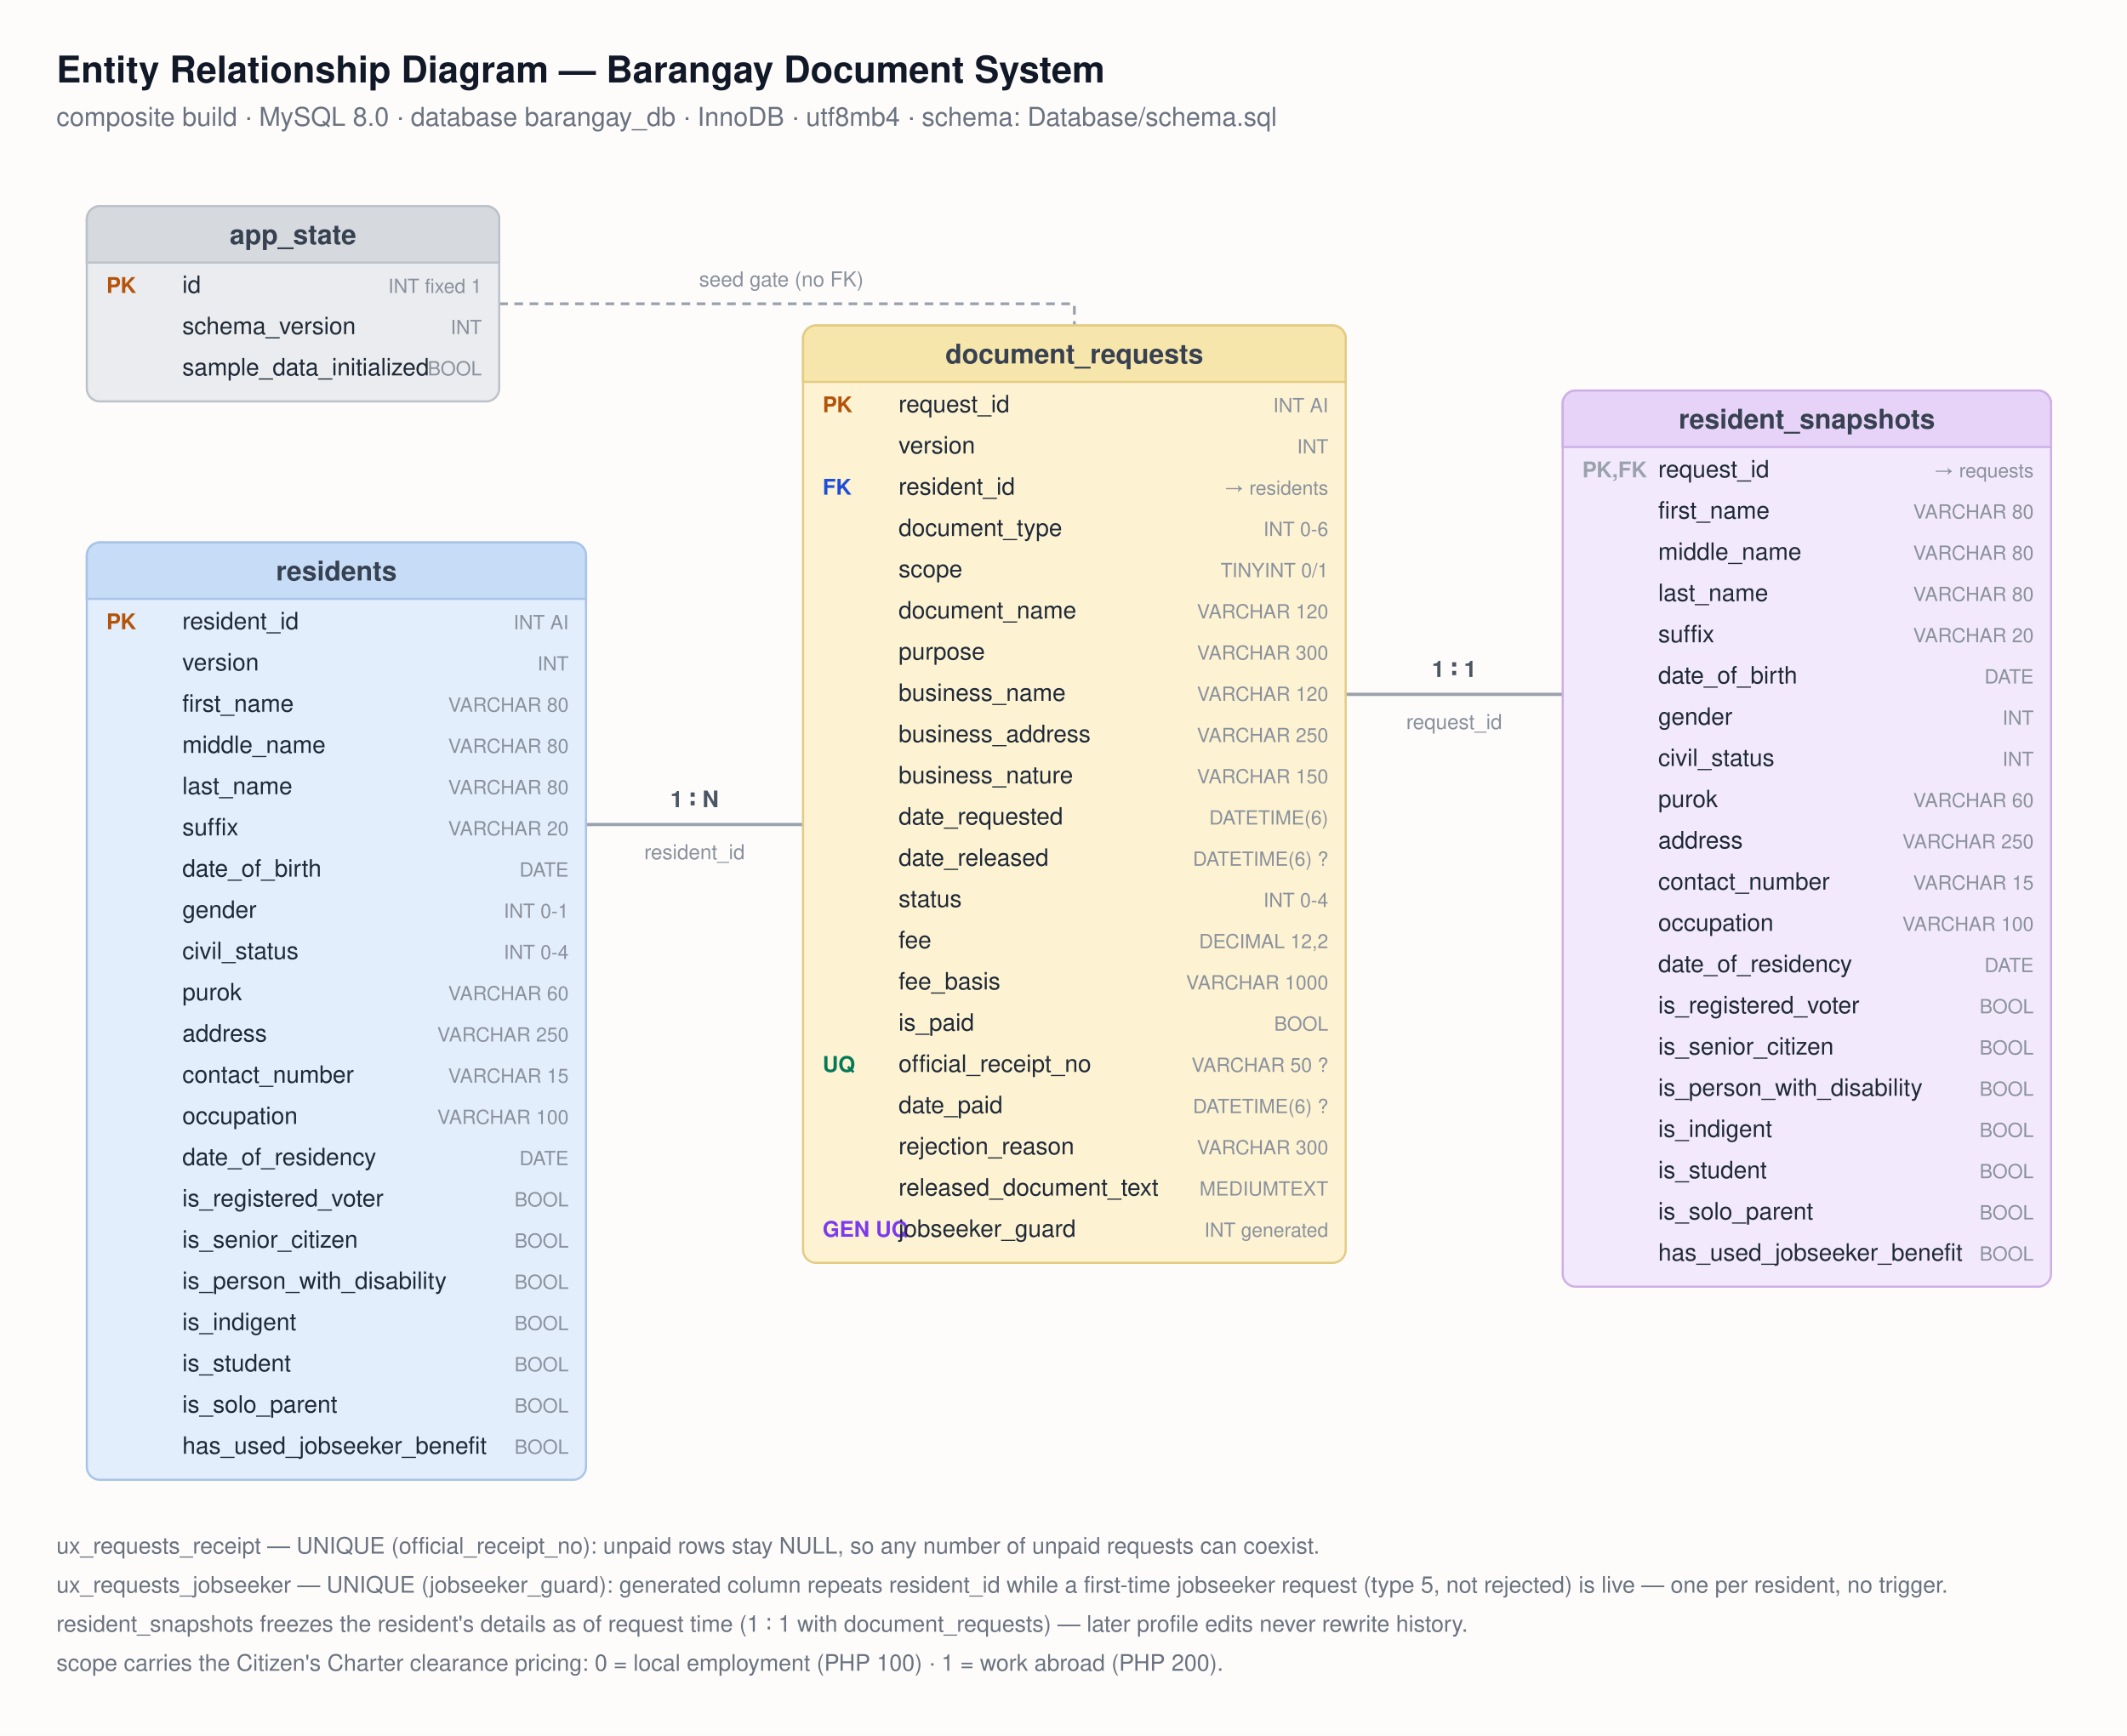
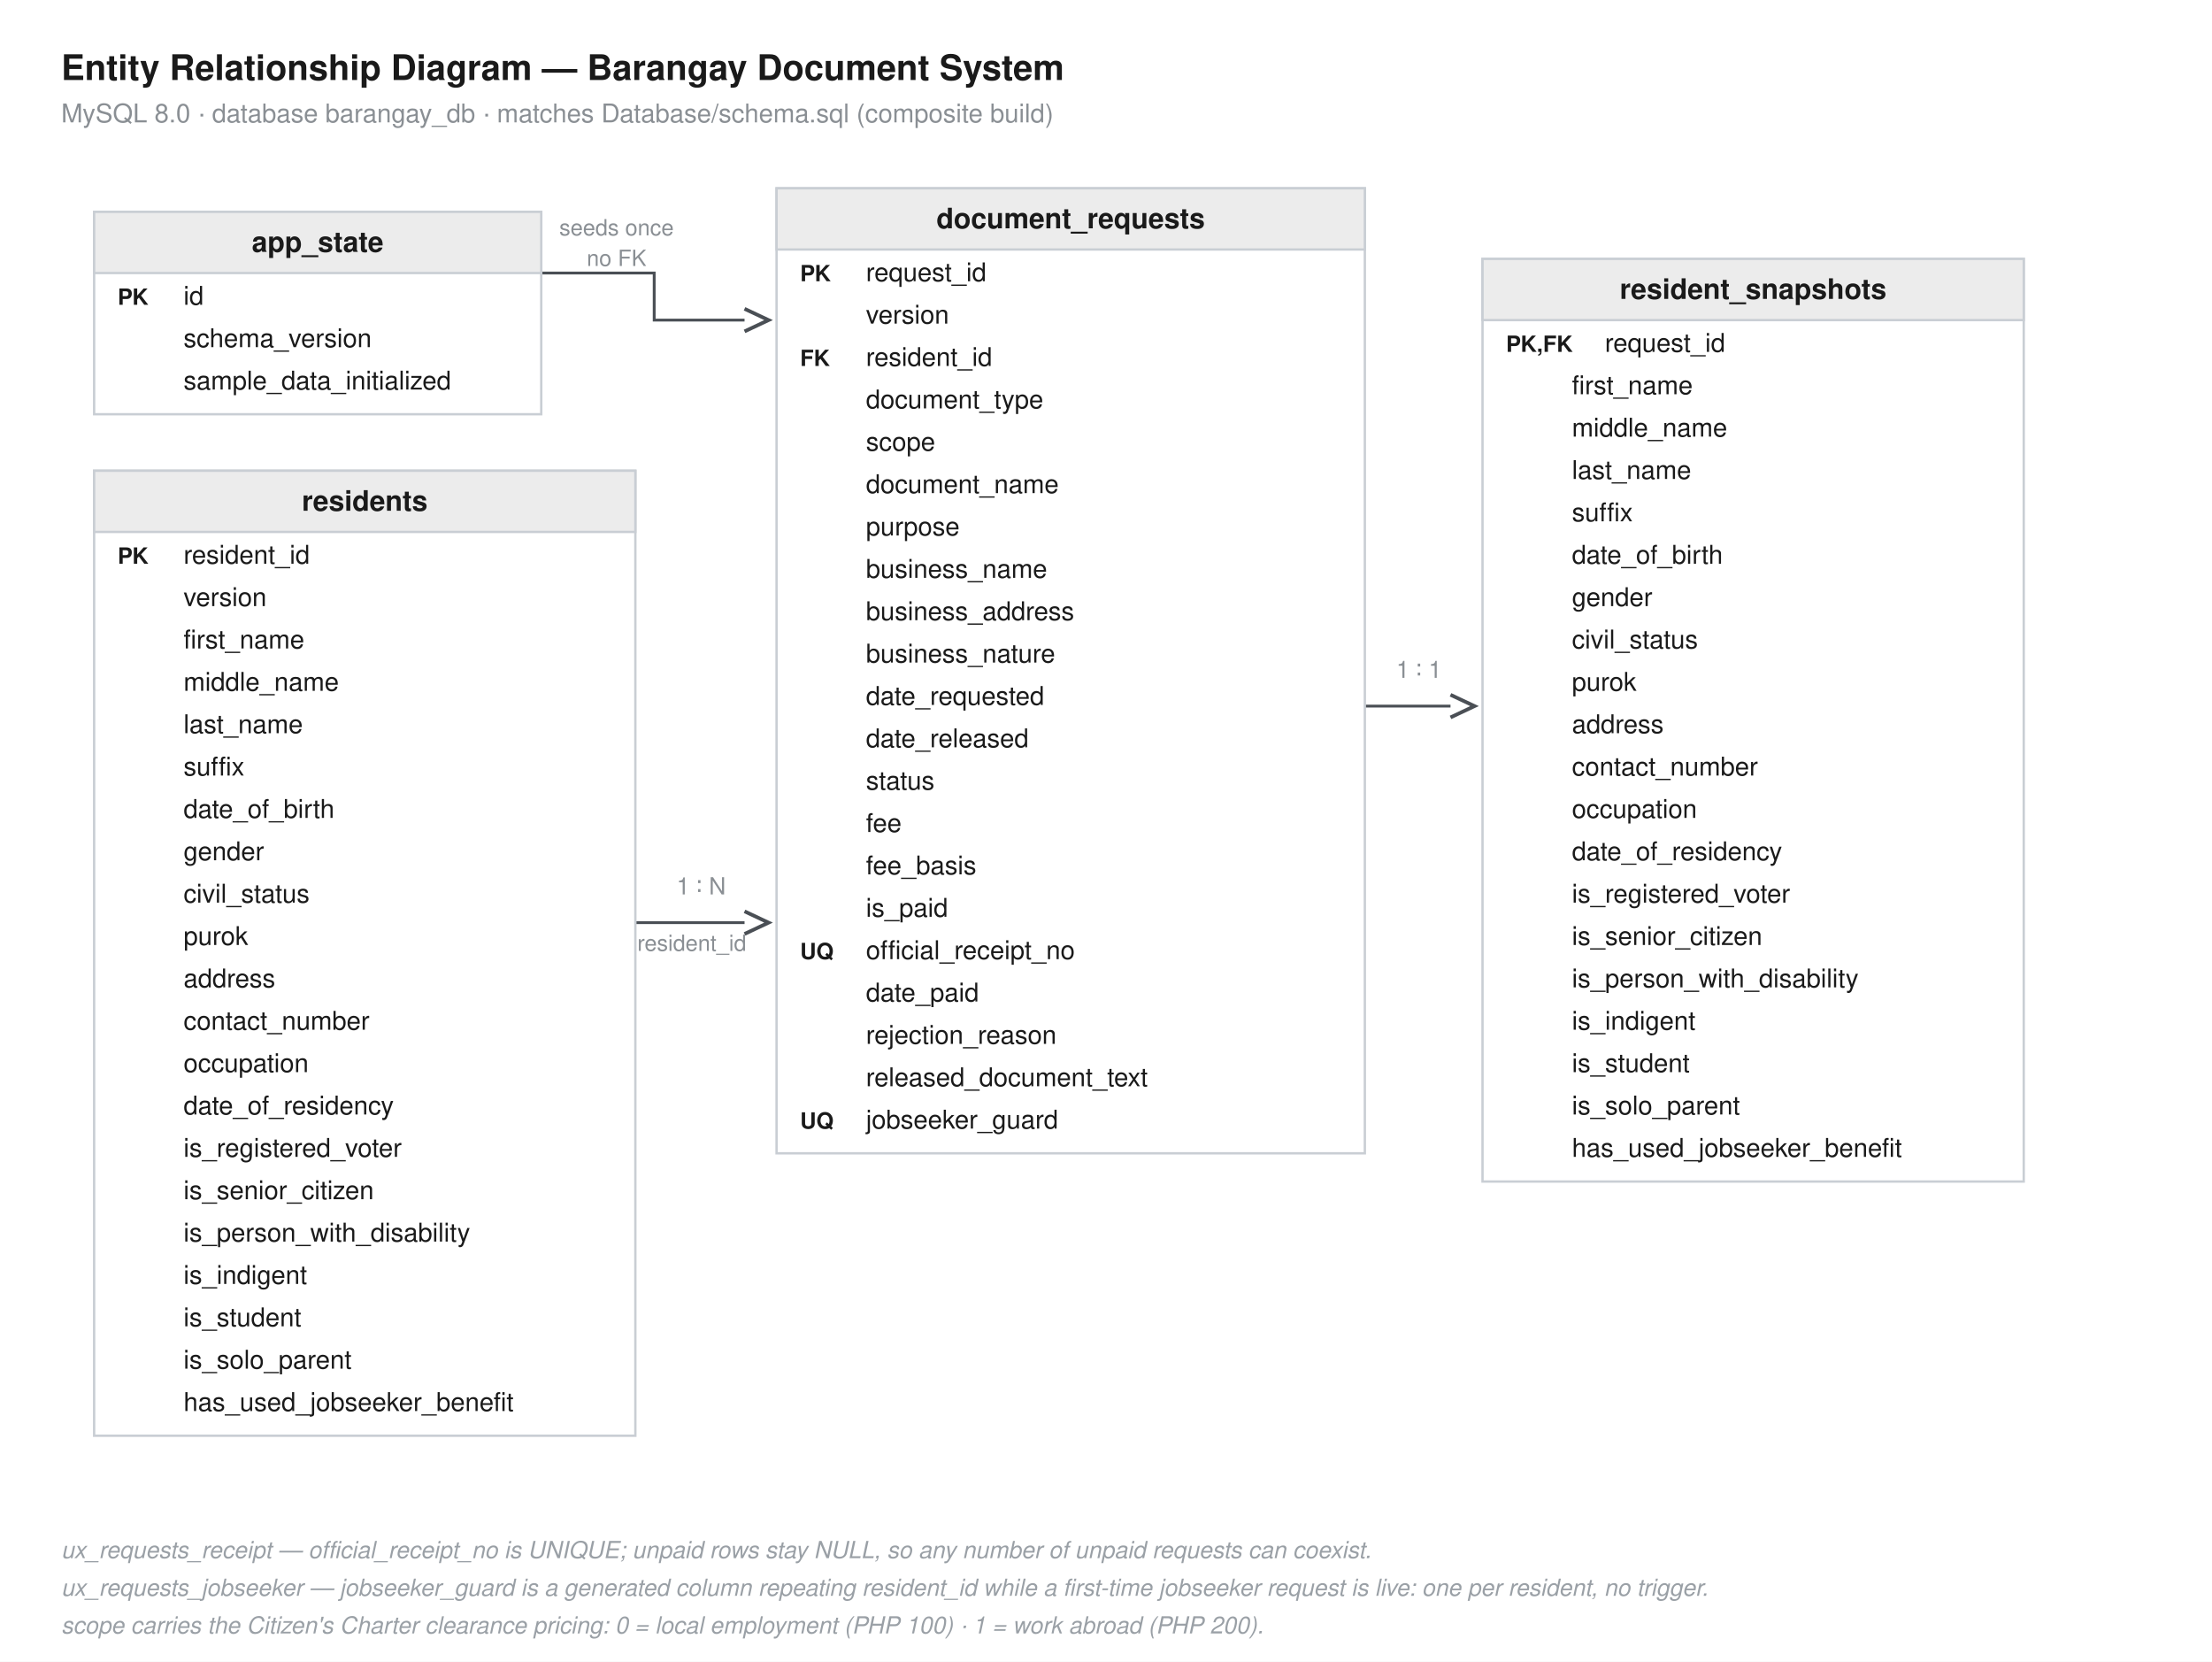
- <svg xmlns="http://www.w3.org/2000/svg" width="980" height="800" viewBox="0 0 980 800">
-   <rect width="980" height="800" fill="#fdfcfa" />
-   <text x="26" y="38" font-size="17" font-weight="bold" fill="#111827" font-family="Helvetica,Arial,sans-serif">Entity Relationship Diagram — Barangay Document System</text>
-   <text x="26" y="58" font-size="12" fill="#6b7280" font-family="Helvetica,Arial,sans-serif">composite build · MySQL 8.0 · database barangay_db · InnoDB · utf8mb4 · schema: Database/schema.sql</text>
-   <path d="M270,380 H370" stroke="#9aa2ad" stroke-width="1.5" fill="none" />
-   <text x="320" y="372" text-anchor="middle" font-size="10.5" font-weight="bold" fill="#4b5563" font-family="Helvetica,Arial,sans-serif">1 ∶ N</text>
-   <text x="320" y="396" text-anchor="middle" font-size="9.5" fill="#8a919c" font-family="Helvetica,Arial,sans-serif">resident_id</text>
-   <path d="M620,320 H720" stroke="#9aa2ad" stroke-width="1.5" fill="none" />
-   <text x="670" y="312" text-anchor="middle" font-size="10.5" font-weight="bold" fill="#4b5563" font-family="Helvetica,Arial,sans-serif">1 ∶ 1</text>
-   <text x="670" y="336" text-anchor="middle" font-size="9.5" fill="#8a919c" font-family="Helvetica,Arial,sans-serif">request_id</text>
-   <path d="M230,140 H495 V150" stroke="#9aa2ad" stroke-width="1.3" stroke-dasharray="4 3" fill="none" />
-   <text x="360" y="132" text-anchor="middle" font-size="9.5" fill="#8a919c" font-family="Helvetica,Arial,sans-serif">seed gate (no FK)</text>
-   <rect x="40" y="250" width="230" height="432" rx="6" fill="#e2eefc" stroke="#a9c4e8" stroke-width="1" />
-   <path d="M40,256 a6,6 0 0 1 6,-6 h218 a6,6 0 0 1 6,6 v20 h-230 z" fill="#c7ddf7" stroke="#a9c4e8" stroke-width="1" />
-   <text x="155.0" y="267.5" text-anchor="middle" font-size="12.5" font-weight="bold" fill="#374151" font-family="Helvetica,Arial,sans-serif">residents</text>
-   <text x="49" y="290" font-size="10" font-weight="bold" fill="#b45309" font-family="Helvetica,Arial,sans-serif">PK</text>
-   <text x="84" y="290" font-size="11" fill="#1f2937" font-family="Helvetica,Arial,sans-serif">resident_id</text>
-   <text x="262" y="290" text-anchor="end" font-size="9" fill="#8a919c" font-family="Helvetica,Arial,sans-serif">INT AI</text>
-   <text x="49" y="309" font-size="10" font-weight="bold" fill="#9aa2ad" font-family="Helvetica,Arial,sans-serif" />
-   <text x="84" y="309" font-size="11" fill="#1f2937" font-family="Helvetica,Arial,sans-serif">version</text>
-   <text x="262" y="309" text-anchor="end" font-size="9" fill="#8a919c" font-family="Helvetica,Arial,sans-serif">INT</text>
-   <text x="49" y="328" font-size="10" font-weight="bold" fill="#9aa2ad" font-family="Helvetica,Arial,sans-serif" />
-   <text x="84" y="328" font-size="11" fill="#1f2937" font-family="Helvetica,Arial,sans-serif">first_name</text>
-   <text x="262" y="328" text-anchor="end" font-size="9" fill="#8a919c" font-family="Helvetica,Arial,sans-serif">VARCHAR 80</text>
-   <text x="49" y="347" font-size="10" font-weight="bold" fill="#9aa2ad" font-family="Helvetica,Arial,sans-serif" />
-   <text x="84" y="347" font-size="11" fill="#1f2937" font-family="Helvetica,Arial,sans-serif">middle_name</text>
-   <text x="262" y="347" text-anchor="end" font-size="9" fill="#8a919c" font-family="Helvetica,Arial,sans-serif">VARCHAR 80</text>
-   <text x="49" y="366" font-size="10" font-weight="bold" fill="#9aa2ad" font-family="Helvetica,Arial,sans-serif" />
-   <text x="84" y="366" font-size="11" fill="#1f2937" font-family="Helvetica,Arial,sans-serif">last_name</text>
-   <text x="262" y="366" text-anchor="end" font-size="9" fill="#8a919c" font-family="Helvetica,Arial,sans-serif">VARCHAR 80</text>
-   <text x="49" y="385" font-size="10" font-weight="bold" fill="#9aa2ad" font-family="Helvetica,Arial,sans-serif" />
-   <text x="84" y="385" font-size="11" fill="#1f2937" font-family="Helvetica,Arial,sans-serif">suffix</text>
-   <text x="262" y="385" text-anchor="end" font-size="9" fill="#8a919c" font-family="Helvetica,Arial,sans-serif">VARCHAR 20</text>
-   <text x="49" y="404" font-size="10" font-weight="bold" fill="#9aa2ad" font-family="Helvetica,Arial,sans-serif" />
-   <text x="84" y="404" font-size="11" fill="#1f2937" font-family="Helvetica,Arial,sans-serif">date_of_birth</text>
-   <text x="262" y="404" text-anchor="end" font-size="9" fill="#8a919c" font-family="Helvetica,Arial,sans-serif">DATE</text>
-   <text x="49" y="423" font-size="10" font-weight="bold" fill="#9aa2ad" font-family="Helvetica,Arial,sans-serif" />
-   <text x="84" y="423" font-size="11" fill="#1f2937" font-family="Helvetica,Arial,sans-serif">gender</text>
-   <text x="262" y="423" text-anchor="end" font-size="9" fill="#8a919c" font-family="Helvetica,Arial,sans-serif">INT 0-1</text>
-   <text x="49" y="442" font-size="10" font-weight="bold" fill="#9aa2ad" font-family="Helvetica,Arial,sans-serif" />
-   <text x="84" y="442" font-size="11" fill="#1f2937" font-family="Helvetica,Arial,sans-serif">civil_status</text>
-   <text x="262" y="442" text-anchor="end" font-size="9" fill="#8a919c" font-family="Helvetica,Arial,sans-serif">INT 0-4</text>
-   <text x="49" y="461" font-size="10" font-weight="bold" fill="#9aa2ad" font-family="Helvetica,Arial,sans-serif" />
-   <text x="84" y="461" font-size="11" fill="#1f2937" font-family="Helvetica,Arial,sans-serif">purok</text>
-   <text x="262" y="461" text-anchor="end" font-size="9" fill="#8a919c" font-family="Helvetica,Arial,sans-serif">VARCHAR 60</text>
-   <text x="49" y="480" font-size="10" font-weight="bold" fill="#9aa2ad" font-family="Helvetica,Arial,sans-serif" />
-   <text x="84" y="480" font-size="11" fill="#1f2937" font-family="Helvetica,Arial,sans-serif">address</text>
-   <text x="262" y="480" text-anchor="end" font-size="9" fill="#8a919c" font-family="Helvetica,Arial,sans-serif">VARCHAR 250</text>
-   <text x="49" y="499" font-size="10" font-weight="bold" fill="#9aa2ad" font-family="Helvetica,Arial,sans-serif" />
-   <text x="84" y="499" font-size="11" fill="#1f2937" font-family="Helvetica,Arial,sans-serif">contact_number</text>
-   <text x="262" y="499" text-anchor="end" font-size="9" fill="#8a919c" font-family="Helvetica,Arial,sans-serif">VARCHAR 15</text>
-   <text x="49" y="518" font-size="10" font-weight="bold" fill="#9aa2ad" font-family="Helvetica,Arial,sans-serif" />
-   <text x="84" y="518" font-size="11" fill="#1f2937" font-family="Helvetica,Arial,sans-serif">occupation</text>
-   <text x="262" y="518" text-anchor="end" font-size="9" fill="#8a919c" font-family="Helvetica,Arial,sans-serif">VARCHAR 100</text>
-   <text x="49" y="537" font-size="10" font-weight="bold" fill="#9aa2ad" font-family="Helvetica,Arial,sans-serif" />
-   <text x="84" y="537" font-size="11" fill="#1f2937" font-family="Helvetica,Arial,sans-serif">date_of_residency</text>
-   <text x="262" y="537" text-anchor="end" font-size="9" fill="#8a919c" font-family="Helvetica,Arial,sans-serif">DATE</text>
-   <text x="49" y="556" font-size="10" font-weight="bold" fill="#9aa2ad" font-family="Helvetica,Arial,sans-serif" />
-   <text x="84" y="556" font-size="11" fill="#1f2937" font-family="Helvetica,Arial,sans-serif">is_registered_voter</text>
-   <text x="262" y="556" text-anchor="end" font-size="9" fill="#8a919c" font-family="Helvetica,Arial,sans-serif">BOOL</text>
-   <text x="49" y="575" font-size="10" font-weight="bold" fill="#9aa2ad" font-family="Helvetica,Arial,sans-serif" />
-   <text x="84" y="575" font-size="11" fill="#1f2937" font-family="Helvetica,Arial,sans-serif">is_senior_citizen</text>
-   <text x="262" y="575" text-anchor="end" font-size="9" fill="#8a919c" font-family="Helvetica,Arial,sans-serif">BOOL</text>
-   <text x="49" y="594" font-size="10" font-weight="bold" fill="#9aa2ad" font-family="Helvetica,Arial,sans-serif" />
-   <text x="84" y="594" font-size="11" fill="#1f2937" font-family="Helvetica,Arial,sans-serif">is_person_with_disability</text>
-   <text x="262" y="594" text-anchor="end" font-size="9" fill="#8a919c" font-family="Helvetica,Arial,sans-serif">BOOL</text>
-   <text x="49" y="613" font-size="10" font-weight="bold" fill="#9aa2ad" font-family="Helvetica,Arial,sans-serif" />
-   <text x="84" y="613" font-size="11" fill="#1f2937" font-family="Helvetica,Arial,sans-serif">is_indigent</text>
-   <text x="262" y="613" text-anchor="end" font-size="9" fill="#8a919c" font-family="Helvetica,Arial,sans-serif">BOOL</text>
-   <text x="49" y="632" font-size="10" font-weight="bold" fill="#9aa2ad" font-family="Helvetica,Arial,sans-serif" />
-   <text x="84" y="632" font-size="11" fill="#1f2937" font-family="Helvetica,Arial,sans-serif">is_student</text>
-   <text x="262" y="632" text-anchor="end" font-size="9" fill="#8a919c" font-family="Helvetica,Arial,sans-serif">BOOL</text>
-   <text x="49" y="651" font-size="10" font-weight="bold" fill="#9aa2ad" font-family="Helvetica,Arial,sans-serif" />
-   <text x="84" y="651" font-size="11" fill="#1f2937" font-family="Helvetica,Arial,sans-serif">is_solo_parent</text>
-   <text x="262" y="651" text-anchor="end" font-size="9" fill="#8a919c" font-family="Helvetica,Arial,sans-serif">BOOL</text>
-   <text x="49" y="670" font-size="10" font-weight="bold" fill="#9aa2ad" font-family="Helvetica,Arial,sans-serif" />
-   <text x="84" y="670" font-size="11" fill="#1f2937" font-family="Helvetica,Arial,sans-serif">has_used_jobseeker_benefit</text>
-   <text x="262" y="670" text-anchor="end" font-size="9" fill="#8a919c" font-family="Helvetica,Arial,sans-serif">BOOL</text>
-   <rect x="370" y="150" width="250" height="432" rx="6" fill="#fdf3d3" stroke="#e3cb84" stroke-width="1" />
-   <path d="M370,156 a6,6 0 0 1 6,-6 h238 a6,6 0 0 1 6,6 v20 h-250 z" fill="#f7e6ac" stroke="#e3cb84" stroke-width="1" />
-   <text x="495.0" y="167.5" text-anchor="middle" font-size="12.5" font-weight="bold" fill="#374151" font-family="Helvetica,Arial,sans-serif">document_requests</text>
-   <text x="379" y="190" font-size="10" font-weight="bold" fill="#b45309" font-family="Helvetica,Arial,sans-serif">PK</text>
-   <text x="414" y="190" font-size="11" fill="#1f2937" font-family="Helvetica,Arial,sans-serif">request_id</text>
-   <text x="612" y="190" text-anchor="end" font-size="9" fill="#8a919c" font-family="Helvetica,Arial,sans-serif">INT AI</text>
-   <text x="379" y="209" font-size="10" font-weight="bold" fill="#9aa2ad" font-family="Helvetica,Arial,sans-serif" />
-   <text x="414" y="209" font-size="11" fill="#1f2937" font-family="Helvetica,Arial,sans-serif">version</text>
-   <text x="612" y="209" text-anchor="end" font-size="9" fill="#8a919c" font-family="Helvetica,Arial,sans-serif">INT</text>
-   <text x="379" y="228" font-size="10" font-weight="bold" fill="#1d4ed8" font-family="Helvetica,Arial,sans-serif">FK</text>
-   <text x="414" y="228" font-size="11" fill="#1f2937" font-family="Helvetica,Arial,sans-serif">resident_id</text>
-   <text x="612" y="228" text-anchor="end" font-size="9" fill="#8a919c" font-family="Helvetica,Arial,sans-serif">→ residents</text>
-   <text x="379" y="247" font-size="10" font-weight="bold" fill="#9aa2ad" font-family="Helvetica,Arial,sans-serif" />
-   <text x="414" y="247" font-size="11" fill="#1f2937" font-family="Helvetica,Arial,sans-serif">document_type</text>
-   <text x="612" y="247" text-anchor="end" font-size="9" fill="#8a919c" font-family="Helvetica,Arial,sans-serif">INT 0-6</text>
-   <text x="379" y="266" font-size="10" font-weight="bold" fill="#9aa2ad" font-family="Helvetica,Arial,sans-serif" />
-   <text x="414" y="266" font-size="11" fill="#1f2937" font-family="Helvetica,Arial,sans-serif">scope</text>
-   <text x="612" y="266" text-anchor="end" font-size="9" fill="#8a919c" font-family="Helvetica,Arial,sans-serif">TINYINT 0/1</text>
-   <text x="379" y="285" font-size="10" font-weight="bold" fill="#9aa2ad" font-family="Helvetica,Arial,sans-serif" />
-   <text x="414" y="285" font-size="11" fill="#1f2937" font-family="Helvetica,Arial,sans-serif">document_name</text>
-   <text x="612" y="285" text-anchor="end" font-size="9" fill="#8a919c" font-family="Helvetica,Arial,sans-serif">VARCHAR 120</text>
-   <text x="379" y="304" font-size="10" font-weight="bold" fill="#9aa2ad" font-family="Helvetica,Arial,sans-serif" />
-   <text x="414" y="304" font-size="11" fill="#1f2937" font-family="Helvetica,Arial,sans-serif">purpose</text>
-   <text x="612" y="304" text-anchor="end" font-size="9" fill="#8a919c" font-family="Helvetica,Arial,sans-serif">VARCHAR 300</text>
-   <text x="379" y="323" font-size="10" font-weight="bold" fill="#9aa2ad" font-family="Helvetica,Arial,sans-serif" />
-   <text x="414" y="323" font-size="11" fill="#1f2937" font-family="Helvetica,Arial,sans-serif">business_name</text>
-   <text x="612" y="323" text-anchor="end" font-size="9" fill="#8a919c" font-family="Helvetica,Arial,sans-serif">VARCHAR 120</text>
-   <text x="379" y="342" font-size="10" font-weight="bold" fill="#9aa2ad" font-family="Helvetica,Arial,sans-serif" />
-   <text x="414" y="342" font-size="11" fill="#1f2937" font-family="Helvetica,Arial,sans-serif">business_address</text>
-   <text x="612" y="342" text-anchor="end" font-size="9" fill="#8a919c" font-family="Helvetica,Arial,sans-serif">VARCHAR 250</text>
-   <text x="379" y="361" font-size="10" font-weight="bold" fill="#9aa2ad" font-family="Helvetica,Arial,sans-serif" />
-   <text x="414" y="361" font-size="11" fill="#1f2937" font-family="Helvetica,Arial,sans-serif">business_nature</text>
-   <text x="612" y="361" text-anchor="end" font-size="9" fill="#8a919c" font-family="Helvetica,Arial,sans-serif">VARCHAR 150</text>
-   <text x="379" y="380" font-size="10" font-weight="bold" fill="#9aa2ad" font-family="Helvetica,Arial,sans-serif" />
-   <text x="414" y="380" font-size="11" fill="#1f2937" font-family="Helvetica,Arial,sans-serif">date_requested</text>
-   <text x="612" y="380" text-anchor="end" font-size="9" fill="#8a919c" font-family="Helvetica,Arial,sans-serif">DATETIME(6)</text>
-   <text x="379" y="399" font-size="10" font-weight="bold" fill="#9aa2ad" font-family="Helvetica,Arial,sans-serif" />
-   <text x="414" y="399" font-size="11" fill="#1f2937" font-family="Helvetica,Arial,sans-serif">date_released</text>
-   <text x="612" y="399" text-anchor="end" font-size="9" fill="#8a919c" font-family="Helvetica,Arial,sans-serif">DATETIME(6) ?</text>
-   <text x="379" y="418" font-size="10" font-weight="bold" fill="#9aa2ad" font-family="Helvetica,Arial,sans-serif" />
-   <text x="414" y="418" font-size="11" fill="#1f2937" font-family="Helvetica,Arial,sans-serif">status</text>
-   <text x="612" y="418" text-anchor="end" font-size="9" fill="#8a919c" font-family="Helvetica,Arial,sans-serif">INT 0-4</text>
-   <text x="379" y="437" font-size="10" font-weight="bold" fill="#9aa2ad" font-family="Helvetica,Arial,sans-serif" />
-   <text x="414" y="437" font-size="11" fill="#1f2937" font-family="Helvetica,Arial,sans-serif">fee</text>
-   <text x="612" y="437" text-anchor="end" font-size="9" fill="#8a919c" font-family="Helvetica,Arial,sans-serif">DECIMAL 12,2</text>
-   <text x="379" y="456" font-size="10" font-weight="bold" fill="#9aa2ad" font-family="Helvetica,Arial,sans-serif" />
-   <text x="414" y="456" font-size="11" fill="#1f2937" font-family="Helvetica,Arial,sans-serif">fee_basis</text>
-   <text x="612" y="456" text-anchor="end" font-size="9" fill="#8a919c" font-family="Helvetica,Arial,sans-serif">VARCHAR 1000</text>
-   <text x="379" y="475" font-size="10" font-weight="bold" fill="#9aa2ad" font-family="Helvetica,Arial,sans-serif" />
-   <text x="414" y="475" font-size="11" fill="#1f2937" font-family="Helvetica,Arial,sans-serif">is_paid</text>
-   <text x="612" y="475" text-anchor="end" font-size="9" fill="#8a919c" font-family="Helvetica,Arial,sans-serif">BOOL</text>
-   <text x="379" y="494" font-size="10" font-weight="bold" fill="#047857" font-family="Helvetica,Arial,sans-serif">UQ</text>
-   <text x="414" y="494" font-size="11" fill="#1f2937" font-family="Helvetica,Arial,sans-serif">official_receipt_no</text>
-   <text x="612" y="494" text-anchor="end" font-size="9" fill="#8a919c" font-family="Helvetica,Arial,sans-serif">VARCHAR 50 ?</text>
-   <text x="379" y="513" font-size="10" font-weight="bold" fill="#9aa2ad" font-family="Helvetica,Arial,sans-serif" />
-   <text x="414" y="513" font-size="11" fill="#1f2937" font-family="Helvetica,Arial,sans-serif">date_paid</text>
-   <text x="612" y="513" text-anchor="end" font-size="9" fill="#8a919c" font-family="Helvetica,Arial,sans-serif">DATETIME(6) ?</text>
-   <text x="379" y="532" font-size="10" font-weight="bold" fill="#9aa2ad" font-family="Helvetica,Arial,sans-serif" />
-   <text x="414" y="532" font-size="11" fill="#1f2937" font-family="Helvetica,Arial,sans-serif">rejection_reason</text>
-   <text x="612" y="532" text-anchor="end" font-size="9" fill="#8a919c" font-family="Helvetica,Arial,sans-serif">VARCHAR 300</text>
-   <text x="379" y="551" font-size="10" font-weight="bold" fill="#9aa2ad" font-family="Helvetica,Arial,sans-serif" />
-   <text x="414" y="551" font-size="11" fill="#1f2937" font-family="Helvetica,Arial,sans-serif">released_document_text</text>
-   <text x="612" y="551" text-anchor="end" font-size="9" fill="#8a919c" font-family="Helvetica,Arial,sans-serif">MEDIUMTEXT</text>
-   <text x="379" y="570" font-size="10" font-weight="bold" fill="#7c3aed" font-family="Helvetica,Arial,sans-serif">GEN UQ</text>
-   <text x="414" y="570" font-size="11" fill="#1f2937" font-family="Helvetica,Arial,sans-serif">jobseeker_guard</text>
-   <text x="612" y="570" text-anchor="end" font-size="9" fill="#8a919c" font-family="Helvetica,Arial,sans-serif">INT generated</text>
-   <rect x="720" y="180" width="225" height="413" rx="6" fill="#f3e9fc" stroke="#cdb0e6" stroke-width="1" />
-   <path d="M720,186 a6,6 0 0 1 6,-6 h213 a6,6 0 0 1 6,6 v20 h-225 z" fill="#e6d3f7" stroke="#cdb0e6" stroke-width="1" />
-   <text x="832.5" y="197.5" text-anchor="middle" font-size="12.5" font-weight="bold" fill="#374151" font-family="Helvetica,Arial,sans-serif">resident_snapshots</text>
-   <text x="729" y="220" font-size="10" font-weight="bold" fill="#9aa2ad" font-family="Helvetica,Arial,sans-serif">PK,FK</text>
-   <text x="764" y="220" font-size="11" fill="#1f2937" font-family="Helvetica,Arial,sans-serif">request_id</text>
-   <text x="937" y="220" text-anchor="end" font-size="9" fill="#8a919c" font-family="Helvetica,Arial,sans-serif">→ requests</text>
-   <text x="729" y="239" font-size="10" font-weight="bold" fill="#9aa2ad" font-family="Helvetica,Arial,sans-serif" />
-   <text x="764" y="239" font-size="11" fill="#1f2937" font-family="Helvetica,Arial,sans-serif">first_name</text>
-   <text x="937" y="239" text-anchor="end" font-size="9" fill="#8a919c" font-family="Helvetica,Arial,sans-serif">VARCHAR 80</text>
-   <text x="729" y="258" font-size="10" font-weight="bold" fill="#9aa2ad" font-family="Helvetica,Arial,sans-serif" />
-   <text x="764" y="258" font-size="11" fill="#1f2937" font-family="Helvetica,Arial,sans-serif">middle_name</text>
-   <text x="937" y="258" text-anchor="end" font-size="9" fill="#8a919c" font-family="Helvetica,Arial,sans-serif">VARCHAR 80</text>
-   <text x="729" y="277" font-size="10" font-weight="bold" fill="#9aa2ad" font-family="Helvetica,Arial,sans-serif" />
-   <text x="764" y="277" font-size="11" fill="#1f2937" font-family="Helvetica,Arial,sans-serif">last_name</text>
-   <text x="937" y="277" text-anchor="end" font-size="9" fill="#8a919c" font-family="Helvetica,Arial,sans-serif">VARCHAR 80</text>
-   <text x="729" y="296" font-size="10" font-weight="bold" fill="#9aa2ad" font-family="Helvetica,Arial,sans-serif" />
-   <text x="764" y="296" font-size="11" fill="#1f2937" font-family="Helvetica,Arial,sans-serif">suffix</text>
-   <text x="937" y="296" text-anchor="end" font-size="9" fill="#8a919c" font-family="Helvetica,Arial,sans-serif">VARCHAR 20</text>
-   <text x="729" y="315" font-size="10" font-weight="bold" fill="#9aa2ad" font-family="Helvetica,Arial,sans-serif" />
-   <text x="764" y="315" font-size="11" fill="#1f2937" font-family="Helvetica,Arial,sans-serif">date_of_birth</text>
-   <text x="937" y="315" text-anchor="end" font-size="9" fill="#8a919c" font-family="Helvetica,Arial,sans-serif">DATE</text>
-   <text x="729" y="334" font-size="10" font-weight="bold" fill="#9aa2ad" font-family="Helvetica,Arial,sans-serif" />
-   <text x="764" y="334" font-size="11" fill="#1f2937" font-family="Helvetica,Arial,sans-serif">gender</text>
-   <text x="937" y="334" text-anchor="end" font-size="9" fill="#8a919c" font-family="Helvetica,Arial,sans-serif">INT</text>
-   <text x="729" y="353" font-size="10" font-weight="bold" fill="#9aa2ad" font-family="Helvetica,Arial,sans-serif" />
-   <text x="764" y="353" font-size="11" fill="#1f2937" font-family="Helvetica,Arial,sans-serif">civil_status</text>
-   <text x="937" y="353" text-anchor="end" font-size="9" fill="#8a919c" font-family="Helvetica,Arial,sans-serif">INT</text>
-   <text x="729" y="372" font-size="10" font-weight="bold" fill="#9aa2ad" font-family="Helvetica,Arial,sans-serif" />
-   <text x="764" y="372" font-size="11" fill="#1f2937" font-family="Helvetica,Arial,sans-serif">purok</text>
-   <text x="937" y="372" text-anchor="end" font-size="9" fill="#8a919c" font-family="Helvetica,Arial,sans-serif">VARCHAR 60</text>
-   <text x="729" y="391" font-size="10" font-weight="bold" fill="#9aa2ad" font-family="Helvetica,Arial,sans-serif" />
-   <text x="764" y="391" font-size="11" fill="#1f2937" font-family="Helvetica,Arial,sans-serif">address</text>
-   <text x="937" y="391" text-anchor="end" font-size="9" fill="#8a919c" font-family="Helvetica,Arial,sans-serif">VARCHAR 250</text>
-   <text x="729" y="410" font-size="10" font-weight="bold" fill="#9aa2ad" font-family="Helvetica,Arial,sans-serif" />
-   <text x="764" y="410" font-size="11" fill="#1f2937" font-family="Helvetica,Arial,sans-serif">contact_number</text>
-   <text x="937" y="410" text-anchor="end" font-size="9" fill="#8a919c" font-family="Helvetica,Arial,sans-serif">VARCHAR 15</text>
-   <text x="729" y="429" font-size="10" font-weight="bold" fill="#9aa2ad" font-family="Helvetica,Arial,sans-serif" />
-   <text x="764" y="429" font-size="11" fill="#1f2937" font-family="Helvetica,Arial,sans-serif">occupation</text>
-   <text x="937" y="429" text-anchor="end" font-size="9" fill="#8a919c" font-family="Helvetica,Arial,sans-serif">VARCHAR 100</text>
-   <text x="729" y="448" font-size="10" font-weight="bold" fill="#9aa2ad" font-family="Helvetica,Arial,sans-serif" />
-   <text x="764" y="448" font-size="11" fill="#1f2937" font-family="Helvetica,Arial,sans-serif">date_of_residency</text>
-   <text x="937" y="448" text-anchor="end" font-size="9" fill="#8a919c" font-family="Helvetica,Arial,sans-serif">DATE</text>
-   <text x="729" y="467" font-size="10" font-weight="bold" fill="#9aa2ad" font-family="Helvetica,Arial,sans-serif" />
-   <text x="764" y="467" font-size="11" fill="#1f2937" font-family="Helvetica,Arial,sans-serif">is_registered_voter</text>
-   <text x="937" y="467" text-anchor="end" font-size="9" fill="#8a919c" font-family="Helvetica,Arial,sans-serif">BOOL</text>
-   <text x="729" y="486" font-size="10" font-weight="bold" fill="#9aa2ad" font-family="Helvetica,Arial,sans-serif" />
-   <text x="764" y="486" font-size="11" fill="#1f2937" font-family="Helvetica,Arial,sans-serif">is_senior_citizen</text>
-   <text x="937" y="486" text-anchor="end" font-size="9" fill="#8a919c" font-family="Helvetica,Arial,sans-serif">BOOL</text>
-   <text x="729" y="505" font-size="10" font-weight="bold" fill="#9aa2ad" font-family="Helvetica,Arial,sans-serif" />
-   <text x="764" y="505" font-size="11" fill="#1f2937" font-family="Helvetica,Arial,sans-serif">is_person_with_disability</text>
-   <text x="937" y="505" text-anchor="end" font-size="9" fill="#8a919c" font-family="Helvetica,Arial,sans-serif">BOOL</text>
-   <text x="729" y="524" font-size="10" font-weight="bold" fill="#9aa2ad" font-family="Helvetica,Arial,sans-serif" />
-   <text x="764" y="524" font-size="11" fill="#1f2937" font-family="Helvetica,Arial,sans-serif">is_indigent</text>
-   <text x="937" y="524" text-anchor="end" font-size="9" fill="#8a919c" font-family="Helvetica,Arial,sans-serif">BOOL</text>
-   <text x="729" y="543" font-size="10" font-weight="bold" fill="#9aa2ad" font-family="Helvetica,Arial,sans-serif" />
-   <text x="764" y="543" font-size="11" fill="#1f2937" font-family="Helvetica,Arial,sans-serif">is_student</text>
-   <text x="937" y="543" text-anchor="end" font-size="9" fill="#8a919c" font-family="Helvetica,Arial,sans-serif">BOOL</text>
-   <text x="729" y="562" font-size="10" font-weight="bold" fill="#9aa2ad" font-family="Helvetica,Arial,sans-serif" />
-   <text x="764" y="562" font-size="11" fill="#1f2937" font-family="Helvetica,Arial,sans-serif">is_solo_parent</text>
-   <text x="937" y="562" text-anchor="end" font-size="9" fill="#8a919c" font-family="Helvetica,Arial,sans-serif">BOOL</text>
-   <text x="729" y="581" font-size="10" font-weight="bold" fill="#9aa2ad" font-family="Helvetica,Arial,sans-serif" />
-   <text x="764" y="581" font-size="11" fill="#1f2937" font-family="Helvetica,Arial,sans-serif">has_used_jobseeker_benefit</text>
-   <text x="937" y="581" text-anchor="end" font-size="9" fill="#8a919c" font-family="Helvetica,Arial,sans-serif">BOOL</text>
-   <rect x="40" y="95" width="190" height="90" rx="6" fill="#eaecef" stroke="#bcc2c9" stroke-width="1" />
-   <path d="M40,101 a6,6 0 0 1 6,-6 h178 a6,6 0 0 1 6,6 v20 h-190 z" fill="#d6dade" stroke="#bcc2c9" stroke-width="1" />
-   <text x="135.0" y="112.5" text-anchor="middle" font-size="12.5" font-weight="bold" fill="#374151" font-family="Helvetica,Arial,sans-serif">app_state</text>
-   <text x="49" y="135" font-size="10" font-weight="bold" fill="#b45309" font-family="Helvetica,Arial,sans-serif">PK</text>
-   <text x="84" y="135" font-size="11" fill="#1f2937" font-family="Helvetica,Arial,sans-serif">id</text>
-   <text x="222" y="135" text-anchor="end" font-size="9" fill="#8a919c" font-family="Helvetica,Arial,sans-serif">INT fixed 1</text>
-   <text x="49" y="154" font-size="10" font-weight="bold" fill="#9aa2ad" font-family="Helvetica,Arial,sans-serif" />
-   <text x="84" y="154" font-size="11" fill="#1f2937" font-family="Helvetica,Arial,sans-serif">schema_version</text>
-   <text x="222" y="154" text-anchor="end" font-size="9" fill="#8a919c" font-family="Helvetica,Arial,sans-serif">INT</text>
-   <text x="49" y="173" font-size="10" font-weight="bold" fill="#9aa2ad" font-family="Helvetica,Arial,sans-serif" />
-   <text x="84" y="173" font-size="11" fill="#1f2937" font-family="Helvetica,Arial,sans-serif">sample_data_initialized</text>
-   <text x="222" y="173" text-anchor="end" font-size="9" fill="#8a919c" font-family="Helvetica,Arial,sans-serif">BOOL</text>
-   <text x="26" y="716" font-size="10.5" fill="#6b7280" font-family="Helvetica,Arial,sans-serif">ux_requests_receipt — UNIQUE (official_receipt_no): unpaid rows stay NULL, so any number of unpaid requests can coexist.</text>
-   <text x="26" y="734" font-size="10.5" fill="#6b7280" font-family="Helvetica,Arial,sans-serif">ux_requests_jobseeker — UNIQUE (jobseeker_guard): generated column repeats resident_id while a first-time jobseeker request (type 5, not rejected) is live — one per resident, no trigger.</text>
-   <text x="26" y="752" font-size="10.5" fill="#6b7280" font-family="Helvetica,Arial,sans-serif">resident_snapshots freezes the resident's details as of request time (1 ∶ 1 with document_requests) — later profile edits never rewrite history.</text>
-   <text x="26" y="770" font-size="10.5" fill="#6b7280" font-family="Helvetica,Arial,sans-serif">scope carries the Citizen's Charter clearance pricing: 0 = local employment (PHP 100) · 1 = work abroad (PHP 200).</text>
+ <svg xmlns="http://www.w3.org/2000/svg" width="940" height="706" viewBox="0 0 940 706">
+   <rect width="940" height="706" fill="#ffffff" />
+   <marker id="open" markerWidth="11" markerHeight="10" refX="9" refY="5" orient="auto">
+     <path d="M1,1 L9.5,5 L1,9" fill="#ffffff" stroke="#4a4f55" stroke-width="1.3" />
+   </marker>
+   <text x="26" y="34" font-size="15" font-weight="bold" fill="#1a1a1a" font-family="Helvetica,Arial,sans-serif">Entity Relationship Diagram — Barangay Document System</text>
+   <text x="26" y="52" font-size="11" fill="#8a8f94" font-family="Helvetica,Arial,sans-serif">MySQL 8.0 · database barangay_db · matches Database/schema.sql (composite build)</text>
+   <path d="M270,392 H326" stroke="#4a4f55" stroke-width="1.2" fill="none" marker-end="url(#open)" />
+   <text x="298" y="380" text-anchor="middle" font-size="10" fill="#8a8f94" font-family="Helvetica,Arial,sans-serif">1 ∶ N</text>
+   <text x="294" y="404" text-anchor="middle" font-size="9.5" fill="#8a8f94" font-family="Helvetica,Arial,sans-serif">resident_id</text>
+   <path d="M580,300 H626" stroke="#4a4f55" stroke-width="1.2" fill="none" marker-end="url(#open)" />
+   <text x="603" y="288" text-anchor="middle" font-size="10" fill="#8a8f94" font-family="Helvetica,Arial,sans-serif">1 ∶ 1</text>
+   <path d="M230,116 H278 V136 H326" stroke="#4a4f55" stroke-width="1.2" fill="none" marker-end="url(#open)" />
+   <text x="262" y="100" text-anchor="middle" font-size="9.5" fill="#8a8f94" font-family="Helvetica,Arial,sans-serif">seeds once</text>
+   <text x="262" y="113" text-anchor="middle" font-size="9.5" fill="#8a8f94" font-family="Helvetica,Arial,sans-serif">no FK</text>
+   <rect x="40" y="200" width="230" height="410" fill="#ffffff" stroke="#c9ced4" stroke-width="1" />
+   <rect x="40" y="200" width="230" height="26" fill="#ececec" stroke="#c9ced4" stroke-width="1" />
+   <text x="155.0" y="217" text-anchor="middle" font-size="12" font-weight="bold" fill="#1a1a1a" font-family="Helvetica,Arial,sans-serif">residents</text>
+   <text x="50" y="239.5" font-size="9.5" font-weight="bold" fill="#1a1a1a" font-family="Helvetica,Arial,sans-serif">PK</text>
+   <text x="78" y="239.5" font-size="11" fill="#1a1a1a" font-family="Helvetica,Arial,sans-serif">resident_id</text>
+   <text x="78" y="257.5" font-size="11" fill="#1a1a1a" font-family="Helvetica,Arial,sans-serif">version</text>
+   <text x="78" y="275.5" font-size="11" fill="#1a1a1a" font-family="Helvetica,Arial,sans-serif">first_name</text>
+   <text x="78" y="293.5" font-size="11" fill="#1a1a1a" font-family="Helvetica,Arial,sans-serif">middle_name</text>
+   <text x="78" y="311.5" font-size="11" fill="#1a1a1a" font-family="Helvetica,Arial,sans-serif">last_name</text>
+   <text x="78" y="329.5" font-size="11" fill="#1a1a1a" font-family="Helvetica,Arial,sans-serif">suffix</text>
+   <text x="78" y="347.5" font-size="11" fill="#1a1a1a" font-family="Helvetica,Arial,sans-serif">date_of_birth</text>
+   <text x="78" y="365.5" font-size="11" fill="#1a1a1a" font-family="Helvetica,Arial,sans-serif">gender</text>
+   <text x="78" y="383.5" font-size="11" fill="#1a1a1a" font-family="Helvetica,Arial,sans-serif">civil_status</text>
+   <text x="78" y="401.5" font-size="11" fill="#1a1a1a" font-family="Helvetica,Arial,sans-serif">purok</text>
+   <text x="78" y="419.5" font-size="11" fill="#1a1a1a" font-family="Helvetica,Arial,sans-serif">address</text>
+   <text x="78" y="437.5" font-size="11" fill="#1a1a1a" font-family="Helvetica,Arial,sans-serif">contact_number</text>
+   <text x="78" y="455.5" font-size="11" fill="#1a1a1a" font-family="Helvetica,Arial,sans-serif">occupation</text>
+   <text x="78" y="473.5" font-size="11" fill="#1a1a1a" font-family="Helvetica,Arial,sans-serif">date_of_residency</text>
+   <text x="78" y="491.5" font-size="11" fill="#1a1a1a" font-family="Helvetica,Arial,sans-serif">is_registered_voter</text>
+   <text x="78" y="509.5" font-size="11" fill="#1a1a1a" font-family="Helvetica,Arial,sans-serif">is_senior_citizen</text>
+   <text x="78" y="527.5" font-size="11" fill="#1a1a1a" font-family="Helvetica,Arial,sans-serif">is_person_with_disability</text>
+   <text x="78" y="545.5" font-size="11" fill="#1a1a1a" font-family="Helvetica,Arial,sans-serif">is_indigent</text>
+   <text x="78" y="563.5" font-size="11" fill="#1a1a1a" font-family="Helvetica,Arial,sans-serif">is_student</text>
+   <text x="78" y="581.5" font-size="11" fill="#1a1a1a" font-family="Helvetica,Arial,sans-serif">is_solo_parent</text>
+   <text x="78" y="599.5" font-size="11" fill="#1a1a1a" font-family="Helvetica,Arial,sans-serif">has_used_jobseeker_benefit</text>
+   <rect x="330" y="80" width="250" height="410" fill="#ffffff" stroke="#c9ced4" stroke-width="1" />
+   <rect x="330" y="80" width="250" height="26" fill="#ececec" stroke="#c9ced4" stroke-width="1" />
+   <text x="455.0" y="97" text-anchor="middle" font-size="12" font-weight="bold" fill="#1a1a1a" font-family="Helvetica,Arial,sans-serif">document_requests</text>
+   <text x="340" y="119.5" font-size="9.5" font-weight="bold" fill="#1a1a1a" font-family="Helvetica,Arial,sans-serif">PK</text>
+   <text x="368" y="119.5" font-size="11" fill="#1a1a1a" font-family="Helvetica,Arial,sans-serif">request_id</text>
+   <text x="368" y="137.5" font-size="11" fill="#1a1a1a" font-family="Helvetica,Arial,sans-serif">version</text>
+   <text x="340" y="155.5" font-size="9.5" font-weight="bold" fill="#1a1a1a" font-family="Helvetica,Arial,sans-serif">FK</text>
+   <text x="368" y="155.5" font-size="11" fill="#1a1a1a" font-family="Helvetica,Arial,sans-serif">resident_id</text>
+   <text x="368" y="173.5" font-size="11" fill="#1a1a1a" font-family="Helvetica,Arial,sans-serif">document_type</text>
+   <text x="368" y="191.5" font-size="11" fill="#1a1a1a" font-family="Helvetica,Arial,sans-serif">scope</text>
+   <text x="368" y="209.5" font-size="11" fill="#1a1a1a" font-family="Helvetica,Arial,sans-serif">document_name</text>
+   <text x="368" y="227.5" font-size="11" fill="#1a1a1a" font-family="Helvetica,Arial,sans-serif">purpose</text>
+   <text x="368" y="245.5" font-size="11" fill="#1a1a1a" font-family="Helvetica,Arial,sans-serif">business_name</text>
+   <text x="368" y="263.5" font-size="11" fill="#1a1a1a" font-family="Helvetica,Arial,sans-serif">business_address</text>
+   <text x="368" y="281.5" font-size="11" fill="#1a1a1a" font-family="Helvetica,Arial,sans-serif">business_nature</text>
+   <text x="368" y="299.5" font-size="11" fill="#1a1a1a" font-family="Helvetica,Arial,sans-serif">date_requested</text>
+   <text x="368" y="317.5" font-size="11" fill="#1a1a1a" font-family="Helvetica,Arial,sans-serif">date_released</text>
+   <text x="368" y="335.5" font-size="11" fill="#1a1a1a" font-family="Helvetica,Arial,sans-serif">status</text>
+   <text x="368" y="353.5" font-size="11" fill="#1a1a1a" font-family="Helvetica,Arial,sans-serif">fee</text>
+   <text x="368" y="371.5" font-size="11" fill="#1a1a1a" font-family="Helvetica,Arial,sans-serif">fee_basis</text>
+   <text x="368" y="389.5" font-size="11" fill="#1a1a1a" font-family="Helvetica,Arial,sans-serif">is_paid</text>
+   <text x="340" y="407.5" font-size="9.5" font-weight="bold" fill="#1a1a1a" font-family="Helvetica,Arial,sans-serif">UQ</text>
+   <text x="368" y="407.5" font-size="11" fill="#1a1a1a" font-family="Helvetica,Arial,sans-serif">official_receipt_no</text>
+   <text x="368" y="425.5" font-size="11" fill="#1a1a1a" font-family="Helvetica,Arial,sans-serif">date_paid</text>
+   <text x="368" y="443.5" font-size="11" fill="#1a1a1a" font-family="Helvetica,Arial,sans-serif">rejection_reason</text>
+   <text x="368" y="461.5" font-size="11" fill="#1a1a1a" font-family="Helvetica,Arial,sans-serif">released_document_text</text>
+   <text x="340" y="479.5" font-size="9.5" font-weight="bold" fill="#1a1a1a" font-family="Helvetica,Arial,sans-serif">UQ</text>
+   <text x="368" y="479.5" font-size="11" fill="#1a1a1a" font-family="Helvetica,Arial,sans-serif">jobseeker_guard</text>
+   <rect x="630" y="110" width="230" height="392" fill="#ffffff" stroke="#c9ced4" stroke-width="1" />
+   <rect x="630" y="110" width="230" height="26" fill="#ececec" stroke="#c9ced4" stroke-width="1" />
+   <text x="745.0" y="127" text-anchor="middle" font-size="12" font-weight="bold" fill="#1a1a1a" font-family="Helvetica,Arial,sans-serif">resident_snapshots</text>
+   <text x="640" y="149.5" font-size="9.5" font-weight="bold" fill="#1a1a1a" font-family="Helvetica,Arial,sans-serif">PK,FK</text>
+   <text x="682" y="149.5" font-size="11" fill="#1a1a1a" font-family="Helvetica,Arial,sans-serif">request_id</text>
+   <text x="668" y="167.5" font-size="11" fill="#1a1a1a" font-family="Helvetica,Arial,sans-serif">first_name</text>
+   <text x="668" y="185.5" font-size="11" fill="#1a1a1a" font-family="Helvetica,Arial,sans-serif">middle_name</text>
+   <text x="668" y="203.5" font-size="11" fill="#1a1a1a" font-family="Helvetica,Arial,sans-serif">last_name</text>
+   <text x="668" y="221.5" font-size="11" fill="#1a1a1a" font-family="Helvetica,Arial,sans-serif">suffix</text>
+   <text x="668" y="239.5" font-size="11" fill="#1a1a1a" font-family="Helvetica,Arial,sans-serif">date_of_birth</text>
+   <text x="668" y="257.5" font-size="11" fill="#1a1a1a" font-family="Helvetica,Arial,sans-serif">gender</text>
+   <text x="668" y="275.5" font-size="11" fill="#1a1a1a" font-family="Helvetica,Arial,sans-serif">civil_status</text>
+   <text x="668" y="293.5" font-size="11" fill="#1a1a1a" font-family="Helvetica,Arial,sans-serif">purok</text>
+   <text x="668" y="311.5" font-size="11" fill="#1a1a1a" font-family="Helvetica,Arial,sans-serif">address</text>
+   <text x="668" y="329.5" font-size="11" fill="#1a1a1a" font-family="Helvetica,Arial,sans-serif">contact_number</text>
+   <text x="668" y="347.5" font-size="11" fill="#1a1a1a" font-family="Helvetica,Arial,sans-serif">occupation</text>
+   <text x="668" y="365.5" font-size="11" fill="#1a1a1a" font-family="Helvetica,Arial,sans-serif">date_of_residency</text>
+   <text x="668" y="383.5" font-size="11" fill="#1a1a1a" font-family="Helvetica,Arial,sans-serif">is_registered_voter</text>
+   <text x="668" y="401.5" font-size="11" fill="#1a1a1a" font-family="Helvetica,Arial,sans-serif">is_senior_citizen</text>
+   <text x="668" y="419.5" font-size="11" fill="#1a1a1a" font-family="Helvetica,Arial,sans-serif">is_person_with_disability</text>
+   <text x="668" y="437.5" font-size="11" fill="#1a1a1a" font-family="Helvetica,Arial,sans-serif">is_indigent</text>
+   <text x="668" y="455.5" font-size="11" fill="#1a1a1a" font-family="Helvetica,Arial,sans-serif">is_student</text>
+   <text x="668" y="473.5" font-size="11" fill="#1a1a1a" font-family="Helvetica,Arial,sans-serif">is_solo_parent</text>
+   <text x="668" y="491.5" font-size="11" fill="#1a1a1a" font-family="Helvetica,Arial,sans-serif">has_used_jobseeker_benefit</text>
+   <rect x="40" y="90" width="190" height="86" fill="#ffffff" stroke="#c9ced4" stroke-width="1" />
+   <rect x="40" y="90" width="190" height="26" fill="#ececec" stroke="#c9ced4" stroke-width="1" />
+   <text x="135.0" y="107" text-anchor="middle" font-size="12" font-weight="bold" fill="#1a1a1a" font-family="Helvetica,Arial,sans-serif">app_state</text>
+   <text x="50" y="129.5" font-size="9.5" font-weight="bold" fill="#1a1a1a" font-family="Helvetica,Arial,sans-serif">PK</text>
+   <text x="78" y="129.5" font-size="11" fill="#1a1a1a" font-family="Helvetica,Arial,sans-serif">id</text>
+   <text x="78" y="147.5" font-size="11" fill="#1a1a1a" font-family="Helvetica,Arial,sans-serif">schema_version</text>
+   <text x="78" y="165.5" font-size="11" fill="#1a1a1a" font-family="Helvetica,Arial,sans-serif">sample_data_initialized</text>
+   <text x="26" y="662" font-size="10" font-style="italic" fill="#9aa0a6" font-family="Helvetica,Arial,sans-serif">ux_requests_receipt — official_receipt_no is UNIQUE; unpaid rows stay NULL, so any number of unpaid requests can coexist.</text>
+   <text x="26" y="678" font-size="10" font-style="italic" fill="#9aa0a6" font-family="Helvetica,Arial,sans-serif">ux_requests_jobseeker — jobseeker_guard is a generated column repeating resident_id while a first-time jobseeker request is live: one per resident, no trigger.</text>
+   <text x="26" y="694" font-size="10" font-style="italic" fill="#9aa0a6" font-family="Helvetica,Arial,sans-serif">scope carries the Citizen's Charter clearance pricing: 0 = local employment (PHP 100) · 1 = work abroad (PHP 200).</text>
</svg>
